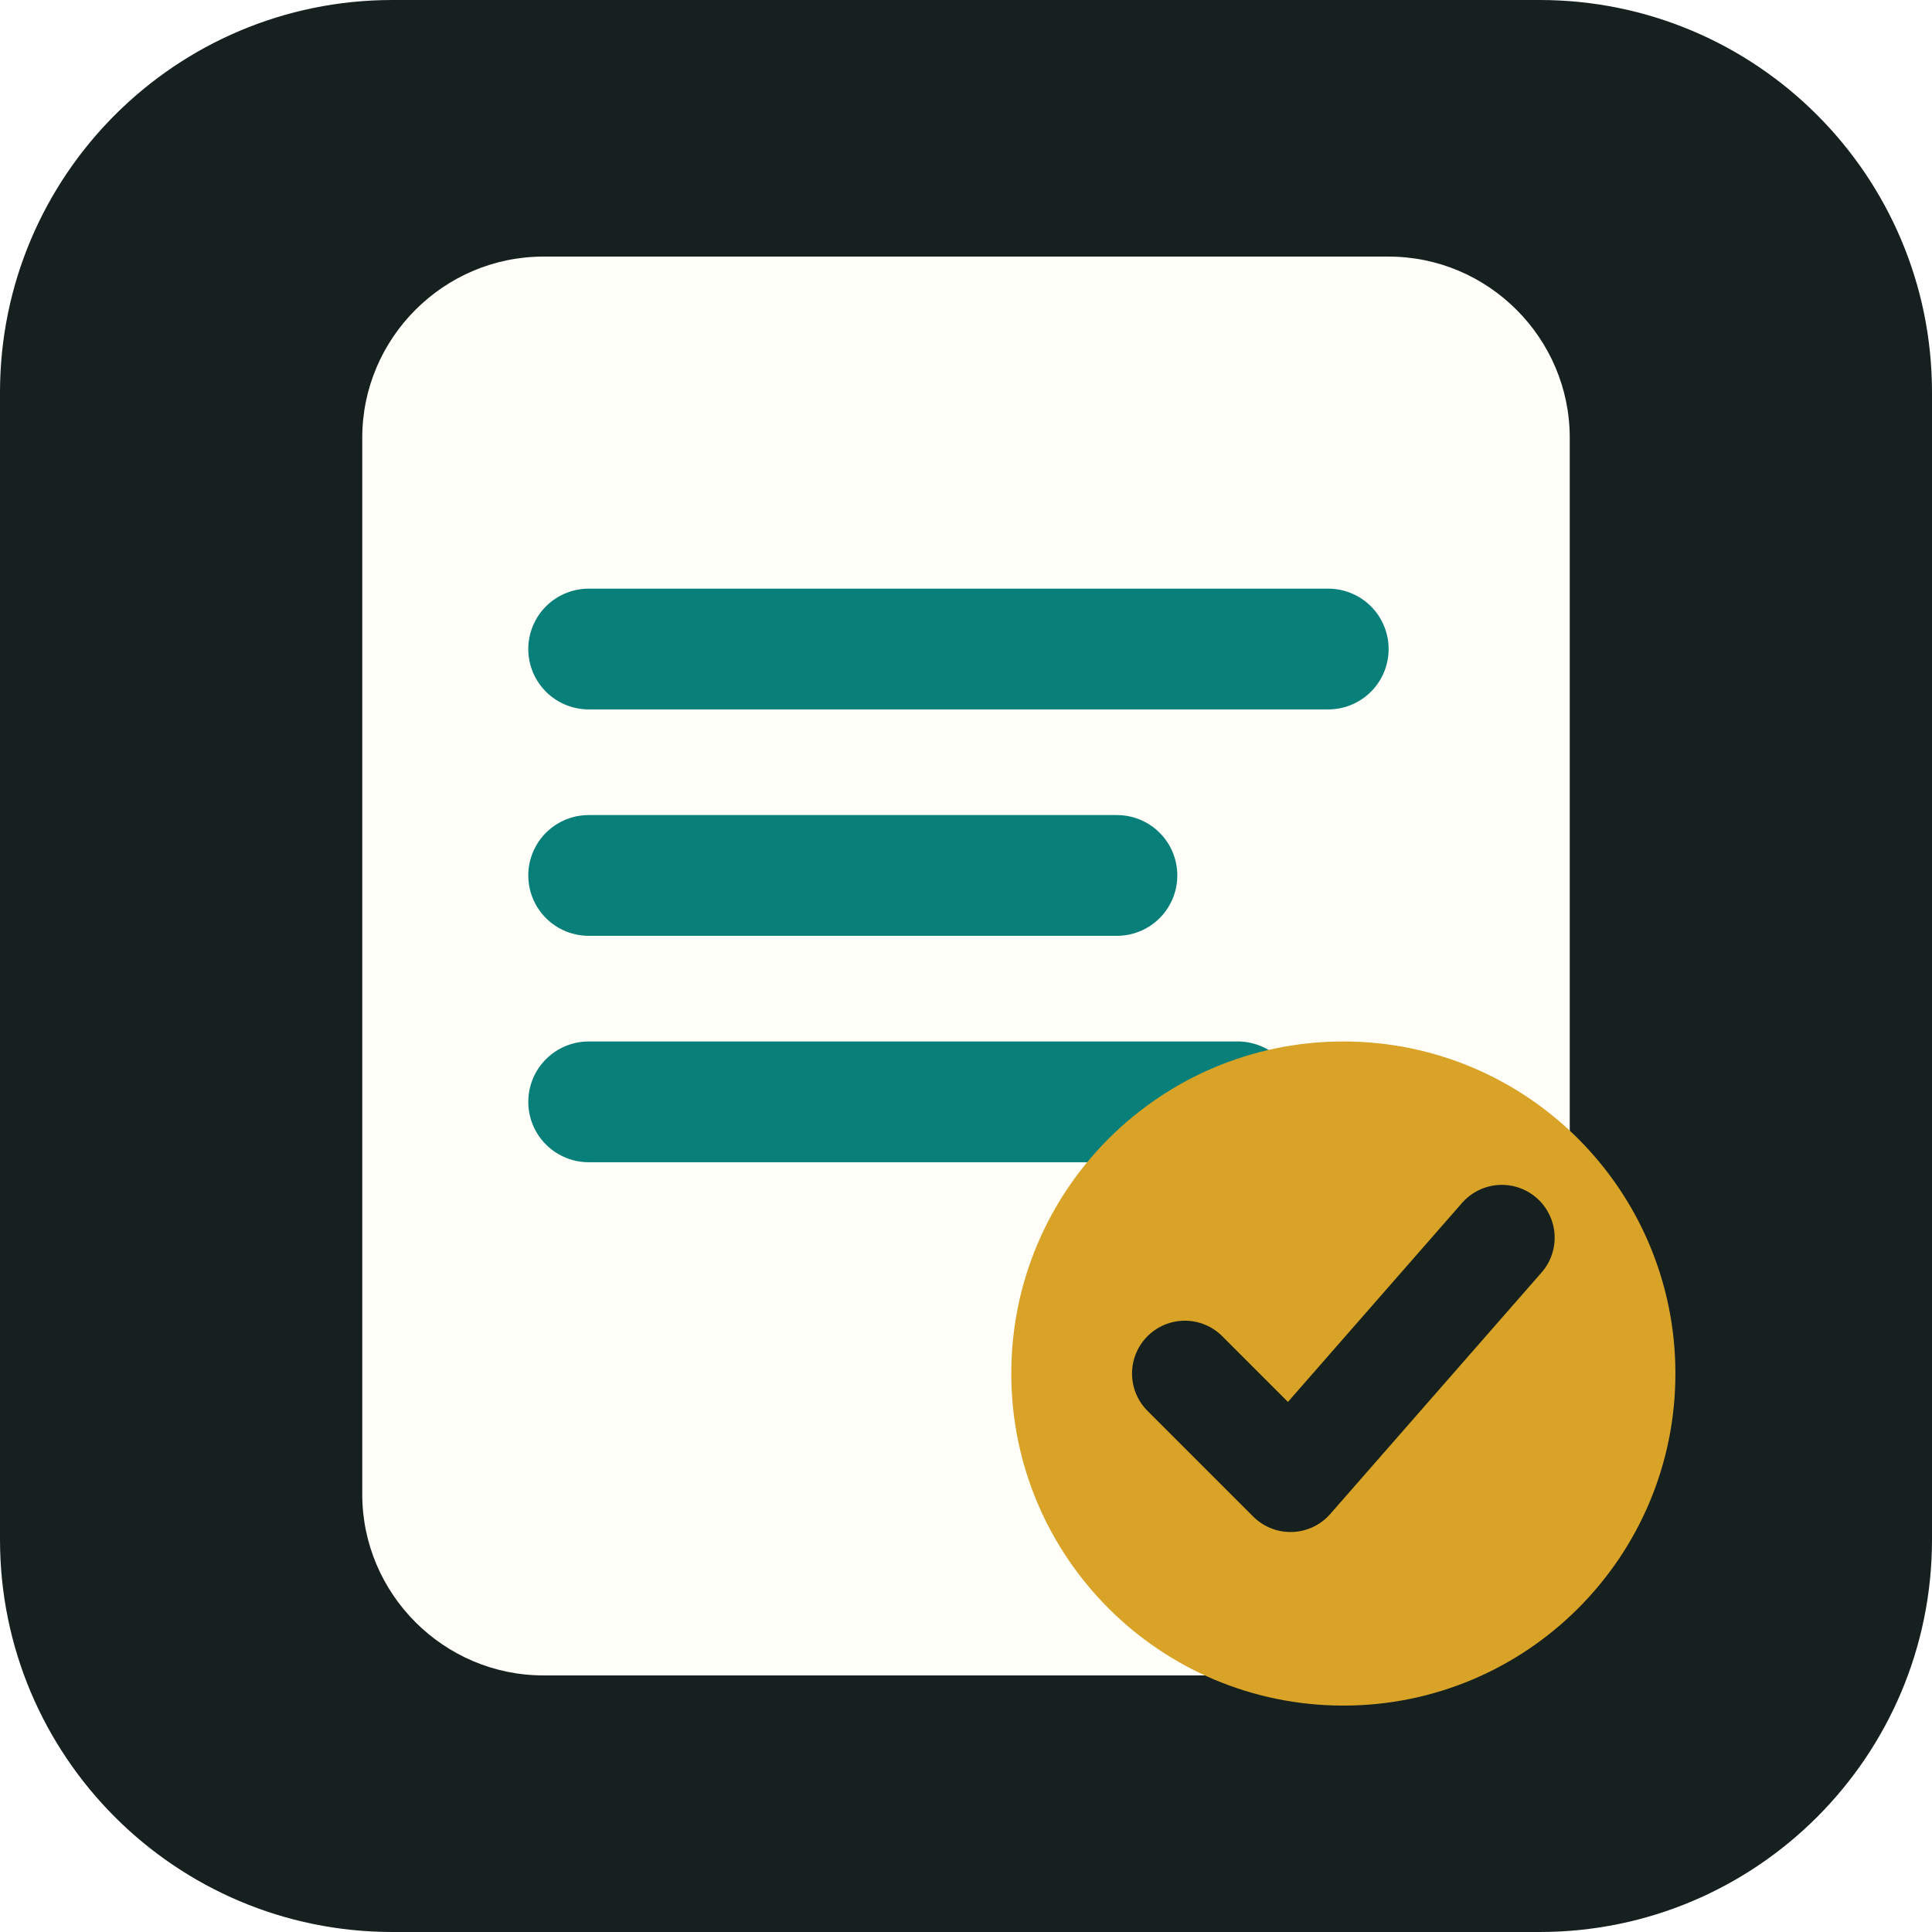
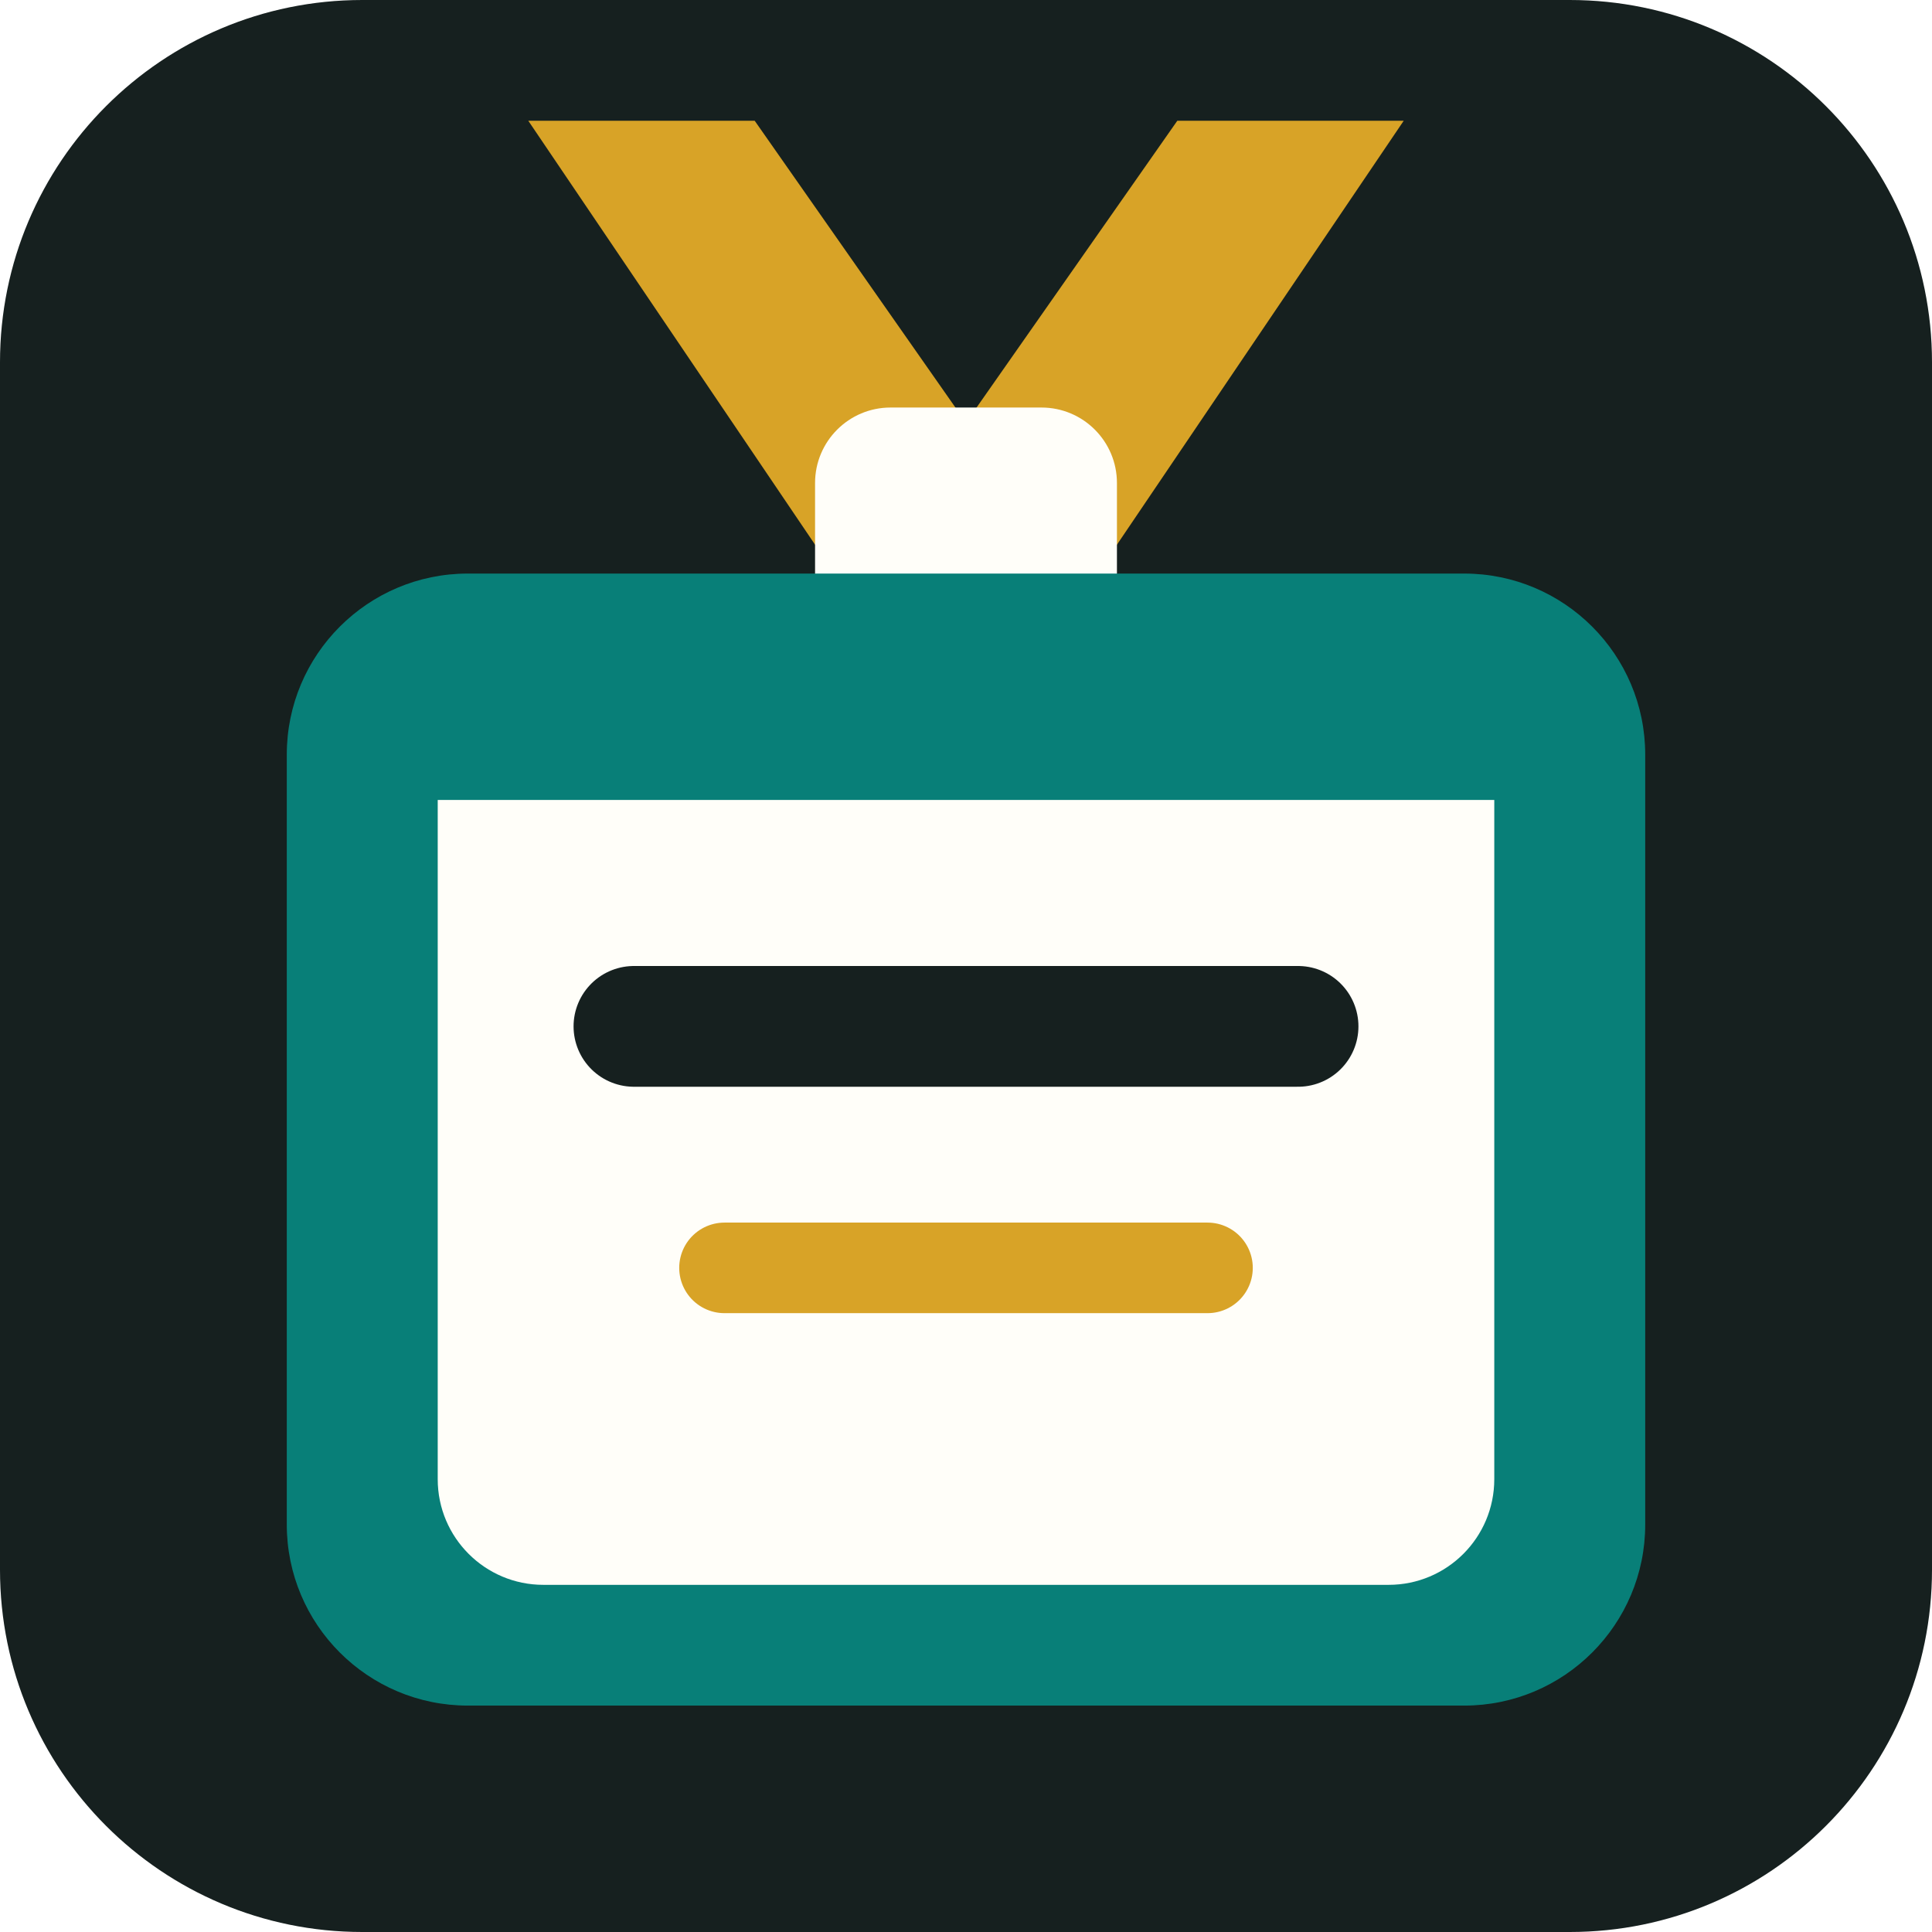
<svg xmlns="http://www.w3.org/2000/svg" viewBox="0 0 128 128">
-   <rect width="128" height="128" rx="26" fill="#16201f" />
-   <path d="M24 29c0-6.6 5.4-12 12-12h56c6.6 0 12 5.4 12 12v70c0 6.6-5.4 12-12 12H36c-6.6 0-12-5.4-12-12z" fill="#fffef9" />
-   <path d="M39 43h49M39 58h35M39 73h43" fill="none" stroke="#087f78" stroke-width="8" stroke-linecap="round" />
-   <circle cx="89" cy="91" r="22" fill="#d8a327" />
-   <path d="m78.5 91 7 7 14-16" fill="none" stroke="#16201f" stroke-width="7" stroke-linecap="round" stroke-linejoin="round" />
+   <rect width="128" height="128" rx="24" fill="#16201f" />
+   <path d="M35 8h15l14 20L78 8h15L70 42H58Z" fill="#d8a327" />
+   <rect x="54" y="27" width="20" height="16" rx="5" fill="#fffef9" />
+   <path d="M31 38h66a12 12 0 0 1 12 12v51a12 12 0 0 1-12 12H31a12 12 0 0 1-12-12V50a12 12 0 0 1 12-12Z" fill="#087f78" />
+   <path d="M29 53h70v45a7 7 0 0 1-7 7H36a7 7 0 0 1-7-7V53Z" fill="#fffef9" />
+   <path d="M42 68h44" stroke="#16201f" stroke-width="8" stroke-linecap="round" />
+   <path d="M48 84h32" stroke="#d8a327" stroke-width="6" stroke-linecap="round" />
</svg>
